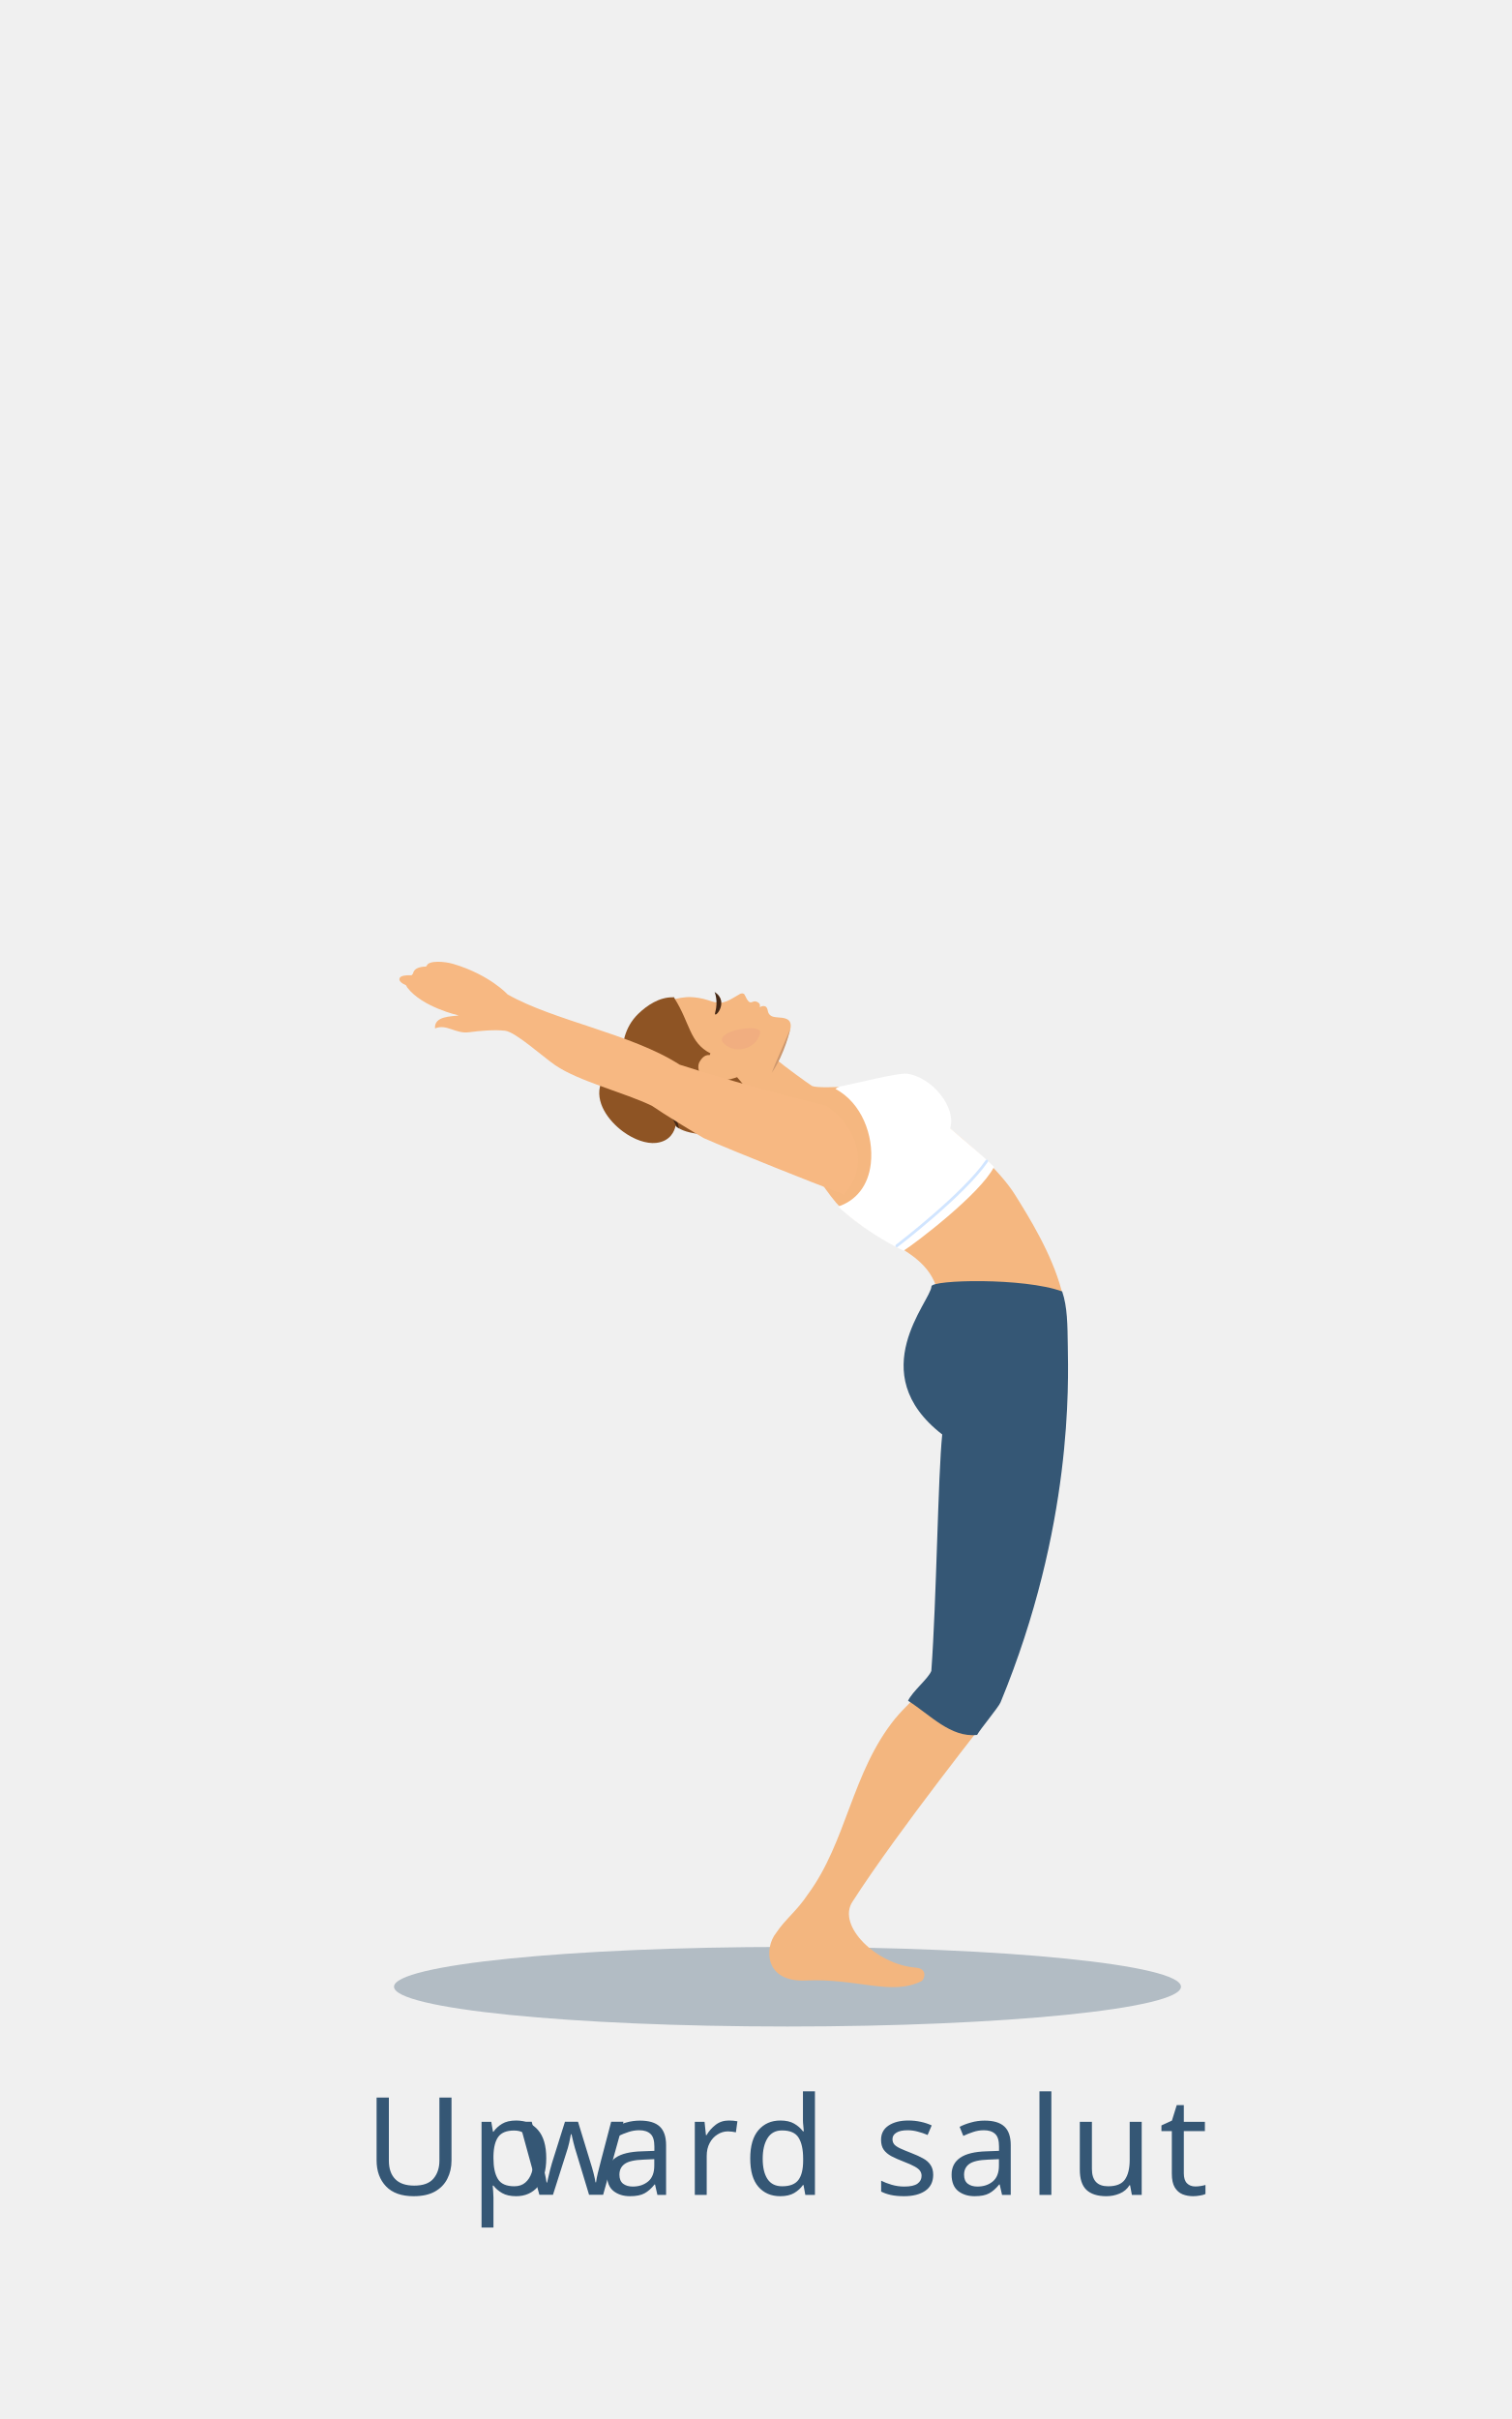
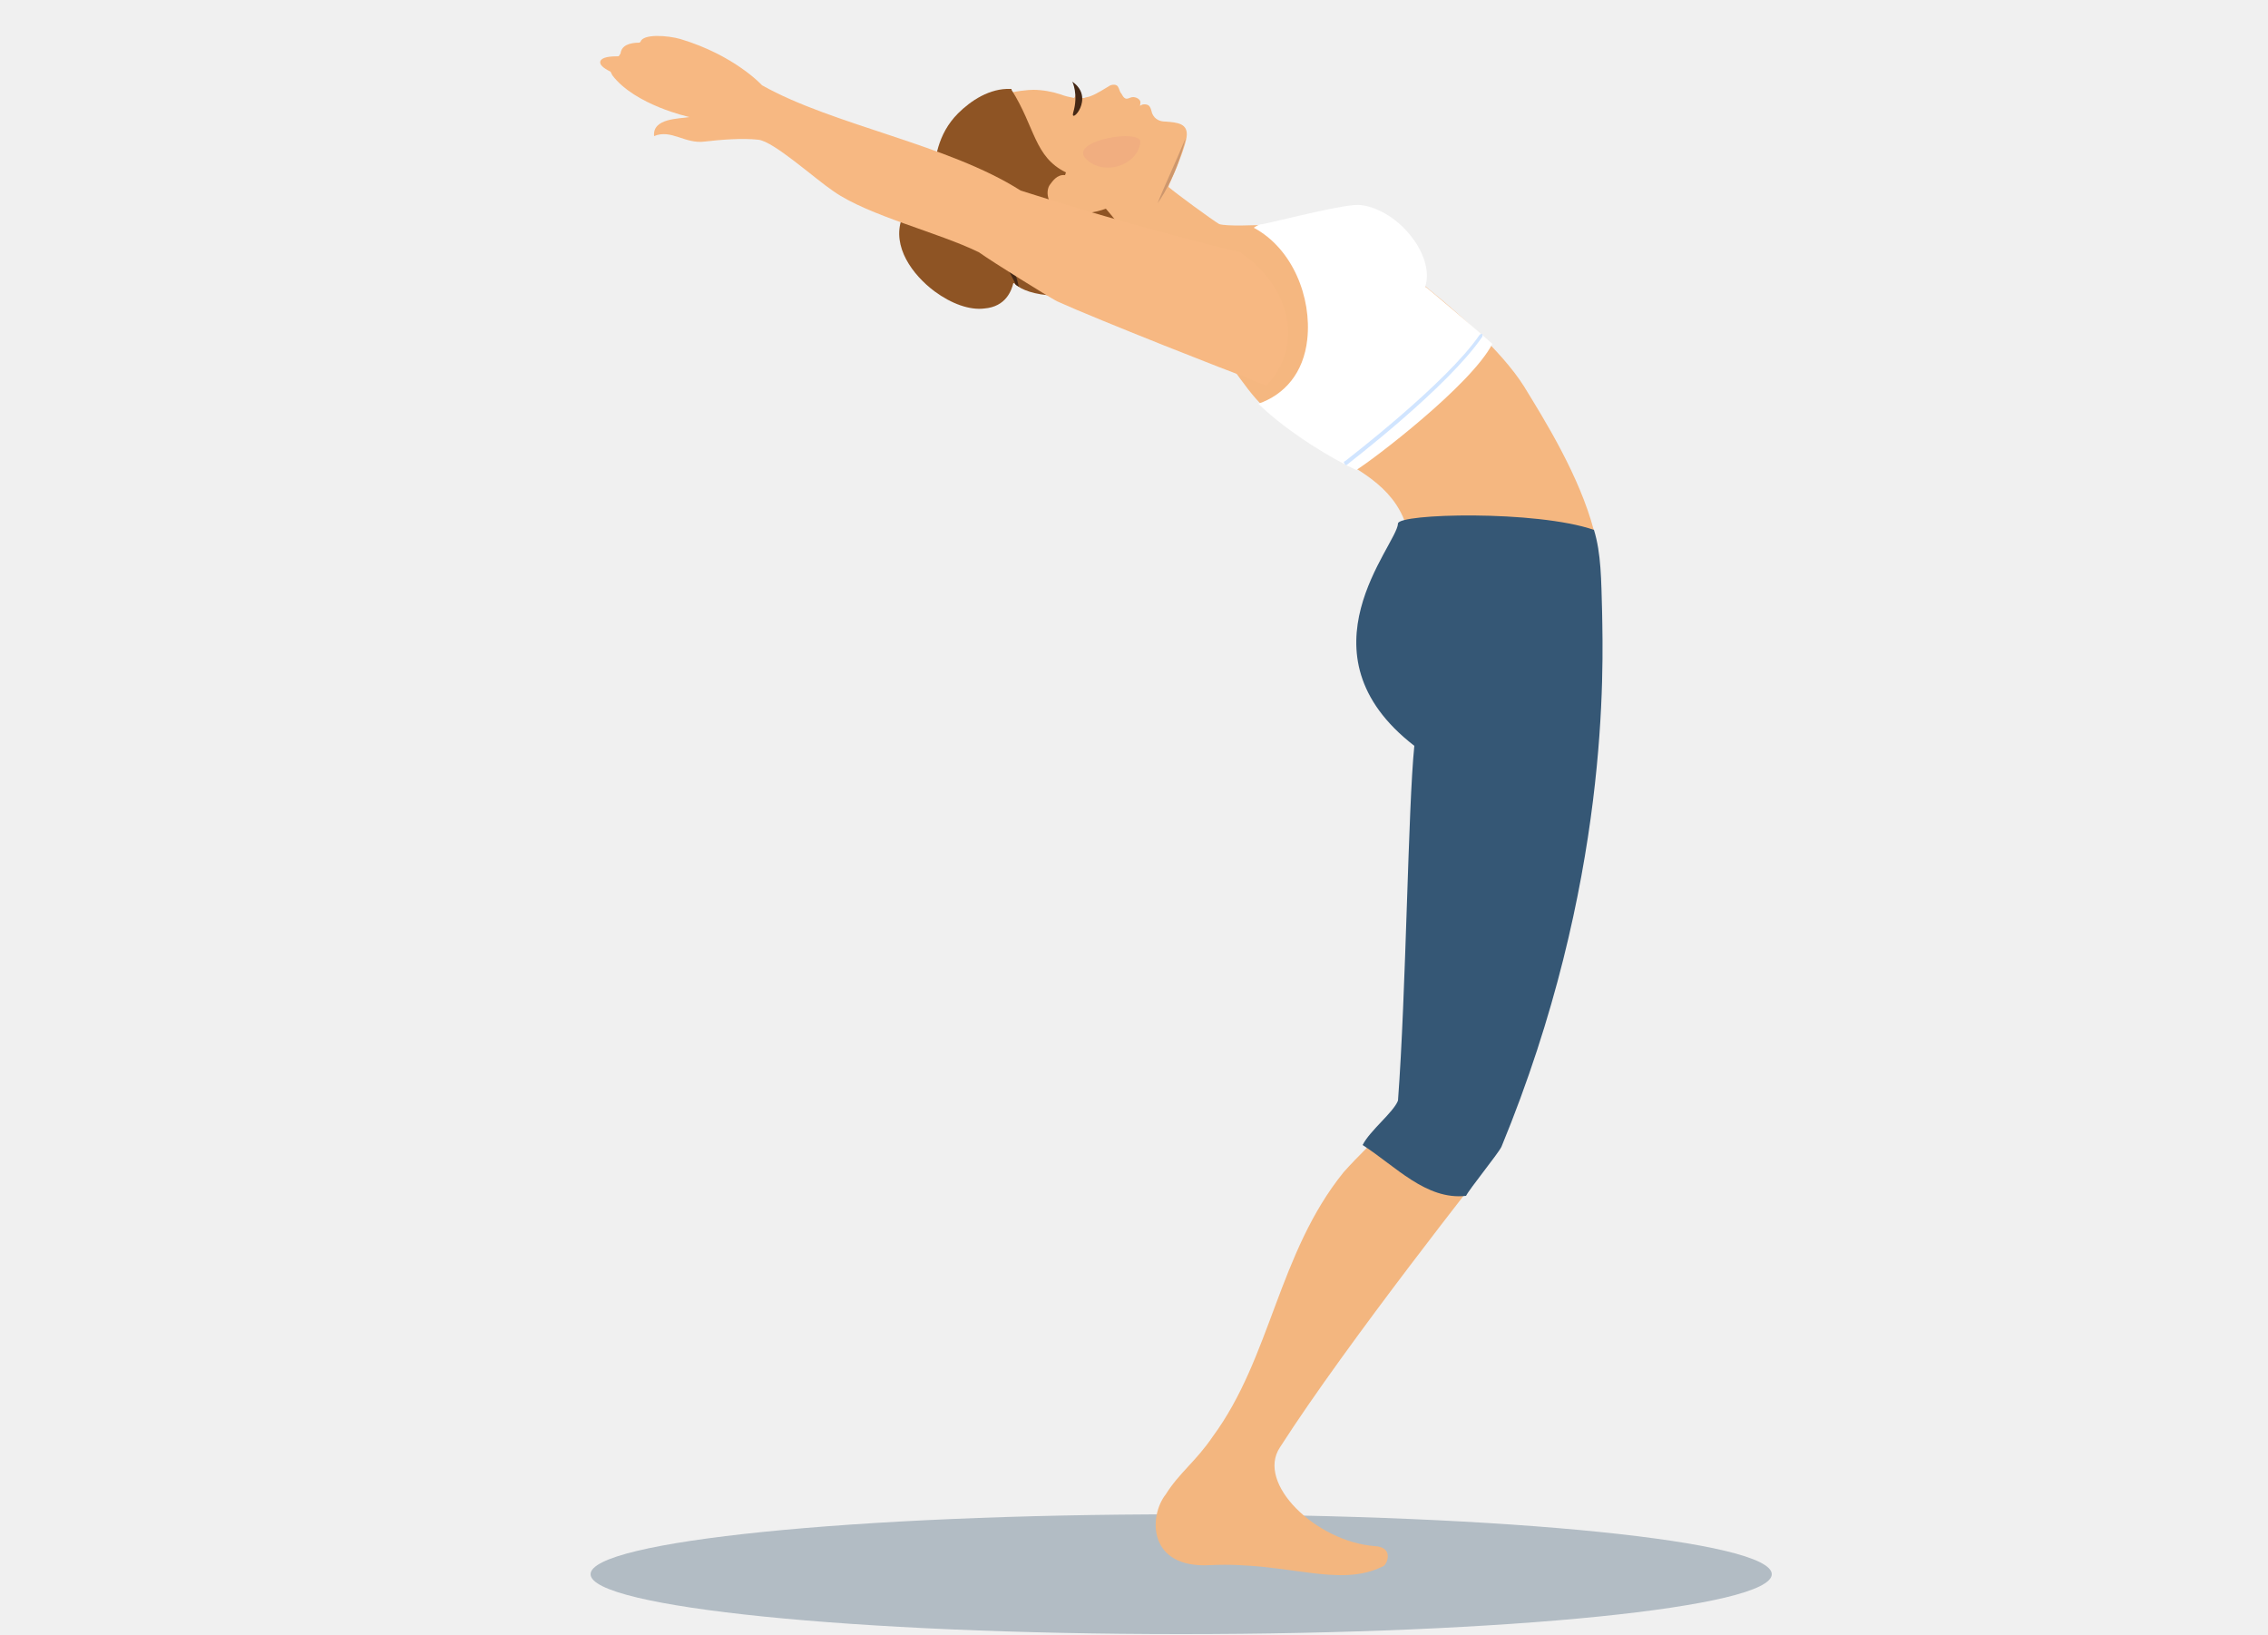
- <svg xmlns="http://www.w3.org/2000/svg" version="1.1" id="Layer_1" x="0px" y="0px" viewBox="0 0 250 400" style="enable-background:new 0 0 250 400;" xml:space="preserve">
+ <svg xmlns="http://www.w3.org/2000/svg" version="1.1" id="Layer_1" x="0px" y="0px" viewBox="0 0 250 180.1" style="enable-background:new 0 0 250 180.1;" xml:space="preserve">
  <style type="text/css">
- 	.st0{fill:#355775;}
- 	.st1{font-family:'FarmWaveFree-Regular';}
- 	.st2{font-size:22.532px;}
- 	.st3{letter-spacing:1;}
- 	.st4{fill:#B2BCC4;}
- 	.st5{fill:#F3B67F;}
- 	.st6{fill:#F5B780;}
- 	.st7{fill:#8E5424;}
- 	.st8{fill:#452815;}
- 	.st9{fill:#CD976D;}
- 	.st10{fill:#F1AE80;}
- 	.st11{fill:#FFFFFF;}
- 	.st12{fill:#D1E5FF;}
- 	.st13{fill:#F7B882;}
+ 	.st0{fill:#B2BCC4;}
+ 	.st1{fill:#F3B67F;}
+ 	.st2{fill:#F5B780;}
+ 	.st3{fill:#8E5424;}
+ 	.st4{fill:#452815;}
+ 	.st5{fill:#CD976D;}
+ 	.st6{fill:#F1AE80;}
+ 	.st7{fill:#FFFFFF;}
+ 	.st8{fill:#355775;}
+ 	.st9{fill:#D1E5FF;}
+ 	.st10{fill:#F7B882;}
</style>
  <g>
-     <text transform="matrix(1 0 0 1 60.2563 362.9385)" class="st0 st1 st2 st3">Up</text>
-     <text transform="matrix(1 0 0 1 85.6484 362.9385)" class="st0 st1 st2">w</text>
-     <text transform="matrix(1 0 0 1 99.356 362.9385)" class="st0 st1 st2 st3">ard salut</text>
    <g>
-       <ellipse class="st4" cx="130.25" cy="328.52" rx="65.08" ry="6.58" />
+       <ellipse class="st0" cx="130.2" cy="173.5" rx="65.1" ry="6.6" />
      <g>
-         <path class="st5" d="M154.16,277.96c-2.23,2.17-4.63,4.45-6.12,6.24c-7.17,8.86-7.99,20.35-14.44,29.07     c-1.86,2.79-3.67,4.02-5.25,6.38c-1.94,2.43-1.97,8.16,4.94,7.84c8.46-0.39,14.17,2.58,19.13,0.1c0.41-0.2,1.16-2.07-0.99-2.23     c-6.45-0.5-13.08-6.94-10.42-10.92c7.53-11.72,22.64-30.71,23.82-32.26C160.55,281.12,156.78,281.4,154.16,277.96L154.16,277.96z     " />
+         <path class="st1" d="M154.2,123c-2.2,2.2-4.6,4.5-6.1,6.2c-7.2,8.9-8,20.4-14.4,29.1c-1.9,2.8-3.7,4-5.2,6.4     c-1.9,2.4-2,8.2,4.9,7.8c8.5-0.4,14.2,2.6,19.1,0.1c0.4-0.2,1.2-2.1-1-2.2c-6.4-0.5-13.1-6.9-10.4-10.9     c7.5-11.7,22.6-30.7,23.8-32.3C160.6,126.1,156.8,126.4,154.2,123L154.2,123z" />
        <g>
-           <path class="st6" d="M123.75,185.39c0.27-0.11,0.53-0.22,0.77-0.32c1.01,0.11,2.46,0.73,4,1.59c5.28,5.46,7.58,9.68,9.76,12.21      c6.95,8.02,18.2,6.94,17.12,19.57c5.51-2.77,20.73-2.92,20.2-4.96c-1.6-6.13-5.48-12.34-7.72-15.92      c-4.91-7.84-21.21-18.98-21.57-18.02c-0.76-0.33-10.33,0.65-11.97,0.05c-0.73-0.44-4.75-3.4-5.62-4.14      c0.13-0.36,0.27-0.7,0.42-1.02c0.66-1.54,1.54-3.74,1.63-4.54c0.16-1.51-1.04-1.59-2.26-1.67c-0.64-0.04-1.24-0.2-1.47-0.87      c-0.11-0.34-0.06-0.54-0.3-0.82c-0.16-0.18-0.42-0.19-0.63-0.16c-0.39,0.04-0.47,0.41-0.42-0.08c0.05-0.38-0.44-0.69-0.81-0.71      c-0.54-0.02-0.76,0.58-1.35-0.36c-0.15-0.24-0.23-0.52-0.39-0.76c-0.17-0.25-0.51-0.23-0.75-0.1c-0.73,0.39-1.4,0.87-2.18,1.2      c-0.24,0.08-0.48,0.15-0.68,0.21c-0.1,0.02-0.2,0.03-0.29,0.03c0.13-0.41-0.23-1.15-0.69-1.44c0.22,0.43,0.2,0.97-0.05,1.41      c-0.48-0.07-0.97-0.24-1.48-0.41c-0.95-0.31-1.96-0.46-2.96-0.49c-0.52-0.02-1.97,0.13-3.63,0.63      C110.29,181.8,123.27,184.01,123.75,185.39L123.75,185.39z" />
-           <path class="st7" d="M123.43,186.21c-1.37,0.58-4.11,1.53-7.02,1.36c-2.51-0.15-3.77-0.72-4.39-1.18      c-0.11-0.08-0.2-0.16-0.28-0.24c-0.17,0.81-0.81,2.57-3.23,2.84c-1.59,0.17-3.63-0.53-5.48-1.89c-2.37-1.75-4.74-4.88-3.64-7.97      c0.39-1.1,1.17-1.78,1.89-2.19c-0.19-0.04-0.37-0.1-0.52-0.18c-0.57-0.29-0.68-0.94-0.44-1.27c0.13-0.19,0.42-0.33,0.81-0.08      c0.24,0.15,0.55,0.29,0.91,0.41c-0.34-0.32-0.59-0.69-0.71-1.06c-0.15-0.47,0.06-0.9,0.33-1.09c0.36-0.26,0.79-0.1,0.89,0.39      c0.05,0.24,0.15,0.51,0.28,0.8c0.07-2,0.38-4.94,2.73-7.21c1.42-1.38,3.49-2.81,5.83-2.74l0.14,0l0.01,0.14      c2.62,4.14,2.48,7.36,5.96,9.13l-0.11,0.28c-0.95-0.1-1.44,0.73-1.68,1.11c-0.38,0.61-0.38,2.14,1.11,2.75      c2.26,0.92,5.09-0.2,5.09-0.2s4.34,4.88,3.89,6.55l-2.31,1.51L123.43,186.21L123.43,186.21z" />
-           <path class="st8" d="M101.64,173.68c0.36-0.26,0.79-0.1,0.89,0.39c0.05,0.24,0.15,0.51,0.28,0.8c0-0.11,7.8,3.76,9.5,11.72      c-0.11-0.07-0.21-0.13-0.3-0.2c-0.04-0.03-0.08-0.07-0.12-0.1c-0.01-0.02-0.01-0.05-0.02-0.07c-5.5-11.05-10.7-9.22-10.6-9.28      c-0.19-0.04-0.37-0.1-0.52-0.18c-0.57-0.29-0.68-0.94-0.44-1.27c0.13-0.19,0.42-0.33,0.81-0.08c0.24,0.15,0.55,0.29,0.91,0.41      c-0.34-0.32-0.59-0.69-0.71-1.06C101.16,174.29,101.38,173.87,101.64,173.68L101.64,173.68z" />
-           <path class="st8" d="M118.19,164.03c0,0,0.65,1.45,0.1,3.39C117.9,168.78,120.82,165.75,118.19,164.03z" />
-           <path class="st9" d="M130.7,170.16c0,0-0.89,4.15-3.05,7.22C128.32,175.55,129.47,173.13,130.7,170.16z" />
-           <path class="st10" d="M125.72,170.73c-0.35,2.53-4.03,3.8-6.02,1.8C117.7,170.54,125.94,169.09,125.72,170.73z" />
-           <path class="st11" d="M157.15,186.56c1.07-3.46-3.01-8.46-7.12-9.01c-1.51-0.19-8.03,1.51-10.83,2.06      c-0.36,0.04-0.69,0.2-1.02,0.45c4.3,2.28,6.37,7.66,5.85,12.34c-0.41,3.71-2.49,6.15-5.39,7.11c3.44,3.32,8.39,6.18,10.81,7.3      c1.83-1.14,12.65-9.34,14.96-13.86C162.65,191.17,157.17,186.57,157.15,186.56z" />
+           <path class="st2" d="M123.8,30.4c0.3-0.1,0.5-0.2,0.8-0.3c1,0.1,2.5,0.7,4,1.6c5.3,5.5,7.6,9.7,9.8,12.2      c6.9,8,18.2,6.9,17.1,19.6c5.5-2.8,20.7-2.9,20.2-5c-1.6-6.1-5.5-12.3-7.7-15.9c-4.9-7.8-21.2-19-21.6-18      c-0.8-0.3-10.3,0.6-12,0.1c-0.7-0.4-4.8-3.4-5.6-4.1c0.1-0.4,0.3-0.7,0.4-1c0.7-1.5,1.5-3.7,1.6-4.5c0.2-1.5-1-1.6-2.3-1.7      c-0.6,0-1.2-0.2-1.5-0.9c-0.1-0.3-0.1-0.5-0.3-0.8c-0.2-0.2-0.4-0.2-0.6-0.2c-0.4,0-0.5,0.4-0.4-0.1c0.1-0.4-0.4-0.7-0.8-0.7      c-0.5,0-0.8,0.6-1.3-0.4c-0.2-0.2-0.2-0.5-0.4-0.8c-0.2-0.2-0.5-0.2-0.8-0.1c-0.7,0.4-1.4,0.9-2.2,1.2c-0.2,0.1-0.5,0.1-0.7,0.2      c-0.1,0-0.2,0-0.3,0c0.1-0.4-0.2-1.1-0.7-1.4c0.2,0.4,0.2,1-0.1,1.4c-0.5-0.1-1-0.2-1.5-0.4c-0.9-0.3-2-0.5-3-0.5      c-0.5,0-2,0.1-3.6,0.6C110.3,26.8,123.3,29,123.8,30.4L123.8,30.4z" />
+           <path class="st3" d="M123.4,31.2c-1.4,0.6-4.1,1.5-7,1.4c-2.5-0.1-3.8-0.7-4.4-1.2c-0.1-0.1-0.2-0.2-0.3-0.2      c-0.2,0.8-0.8,2.6-3.2,2.8c-1.6,0.2-3.6-0.5-5.5-1.9c-2.4-1.8-4.7-4.9-3.6-8c0.4-1.1,1.2-1.8,1.9-2.2c-0.2,0-0.4-0.1-0.5-0.2      c-0.6-0.3-0.7-0.9-0.4-1.3c0.1-0.2,0.4-0.3,0.8-0.1c0.2,0.1,0.6,0.3,0.9,0.4c-0.3-0.3-0.6-0.7-0.7-1.1c-0.2-0.5,0.1-0.9,0.3-1.1      c0.4-0.3,0.8-0.1,0.9,0.4c0.1,0.2,0.2,0.5,0.3,0.8c0.1-2,0.4-4.9,2.7-7.2c1.4-1.4,3.5-2.8,5.8-2.7h0.1v0.1      c2.6,4.1,2.5,7.4,6,9.1l-0.1,0.3c-0.9-0.1-1.4,0.7-1.7,1.1c-0.4,0.6-0.4,2.1,1.1,2.8c2.3,0.9,5.1-0.2,5.1-0.2s4.3,4.9,3.9,6.6      L123.4,31.2L123.4,31.2L123.4,31.2z" />
+           <path class="st4" d="M101.6,18.7c0.4-0.3,0.8-0.1,0.9,0.4c0.1,0.2,0.2,0.5,0.3,0.8c0-0.1,7.8,3.8,9.5,11.7      c-0.1-0.1-0.2-0.1-0.3-0.2l-0.1-0.1v-0.1c-5.5-11.1-10.7-9.2-10.6-9.3c-0.2,0-0.4-0.1-0.5-0.2c-0.6-0.3-0.7-0.9-0.4-1.3      c0.1-0.2,0.4-0.3,0.8-0.1c0.2,0.1,0.6,0.3,0.9,0.4c-0.3-0.3-0.6-0.7-0.7-1.1C101.2,19.3,101.4,18.9,101.6,18.7L101.6,18.7z" />
+           <path class="st4" d="M118.2,9c0,0,0.7,1.4,0.1,3.4C117.9,13.8,120.8,10.8,118.2,9z" />
+           <path class="st5" d="M130.7,15.2c0,0-0.9,4.1-3.1,7.2C128.3,20.6,129.5,18.1,130.7,15.2z" />
+           <path class="st6" d="M125.7,15.7c-0.3,2.5-4,3.8-6,1.8S125.9,14.1,125.7,15.7z" />
+           <path class="st7" d="M157.1,31.6c1.1-3.5-3-8.5-7.1-9c-1.5-0.2-8,1.5-10.8,2.1c-0.4,0-0.7,0.2-1,0.4c4.3,2.3,6.4,7.7,5.9,12.3      c-0.4,3.7-2.5,6.1-5.4,7.1c3.4,3.3,8.4,6.2,10.8,7.3c1.8-1.1,12.6-9.3,15-13.9C162.6,36.2,157.2,31.6,157.1,31.6z" />
        </g>
-         <path class="st0" d="M154.06,212.71c-0.07,2.41-11.43,14.26,1.78,24.49c-0.71,6.92-0.93,27.11-1.8,39.1     c-0.53,1.31-3.1,3.34-3.85,4.93c3.65,2.32,7.04,6.14,11.42,5.65c0.39-0.8,3.54-4.56,3.88-5.39c12-29.1,11.2-52.92,11.12-58.88     c-0.05-3.55-0.06-6.49-0.93-9.06C169.3,211.22,154.09,211.62,154.06,212.71L154.06,212.71z" />
-         <path class="st12" d="M163.43,192.02c0,0.04-0.02,0.07-0.04,0.11c-3.81,5.55-14.81,13.98-14.92,14.06     c-0.1,0.08-0.24,0.06-0.32-0.05s-0.05-0.25,0.05-0.33c0.11-0.08,11.05-8.46,14.82-13.95c0.07-0.11,0.21-0.13,0.32-0.06     C163.41,191.85,163.44,191.94,163.43,192.02L163.43,192.02z" />
-         <path class="st13" d="M83.55,170.44c1.7,0.2,6.11,4.19,8.29,5.71c3.93,2.67,11.46,4.52,15.98,6.7c1.74,1.22,7.51,4.76,8.59,5.35     c4.45,1.98,20.41,8.34,20.45,8.24c0.84,0.36,1.73,0.72,2.68,1.1c4.08-4.3,2.78-10.8-2.89-14.71c-5.02-1.21-14.19-3.56-24.24-6.78     c-8-5.13-20.66-7.21-28.45-11.61c0,0-2.96-3.26-9-5.05c-1.36-0.41-4.09-0.64-4.38,0.31l-0.14,0.13     c-1.13,0.03-1.98,0.33-2.13,1.16l-0.24,0.28c-1.02-0.04-1.8,0.07-1.97,0.47c-0.19,0.43,0.27,0.83,1.06,1.19l0.21,0.38     c2.53,3.28,8.5,4.6,8.5,4.6c-1.12,0.19-4.1,0.05-3.92,2.15c1.93-0.81,3.37,0.93,5.64,0.63C79.4,170.44,81.85,170.24,83.55,170.44     z" />
+         <path class="st8" d="M154.1,57.7c-0.1,2.4-11.4,14.3,1.8,24.5c-0.7,6.9-0.9,27.1-1.8,39.1c-0.5,1.3-3.1,3.3-3.9,4.9     c3.6,2.3,7,6.1,11.4,5.6c0.4-0.8,3.5-4.6,3.9-5.4c12-29.1,11.2-52.9,11.1-58.9c-0.1-3.6-0.1-6.5-0.9-9.1     C169.3,56.2,154.1,56.6,154.1,57.7L154.1,57.7z" />
+         <path class="st9" d="M163.4,37v0.1c-3.8,5.6-14.8,14-14.9,14.1c-0.1,0.1-0.2,0.1-0.3-0.1s-0.1-0.2,0.1-0.3     c0.1-0.1,11.1-8.5,14.8-13.9c0.1-0.1,0.2-0.1,0.3-0.1C163.4,36.9,163.4,36.9,163.4,37L163.4,37z" />
+         <path class="st10" d="M83.6,15.4c1.7,0.2,6.1,4.2,8.3,5.7c3.9,2.7,11.5,4.5,16,6.7c1.7,1.2,7.5,4.8,8.6,5.4     c4.4,2,20.4,8.3,20.4,8.2c0.8,0.4,1.7,0.7,2.7,1.1c4.1-4.3,2.8-10.8-2.9-14.7c-5-1.2-14.2-3.6-24.2-6.8     c-8-5.1-20.7-7.2-28.5-11.6c0,0-3-3.3-9-5.1c-1.4-0.4-4.1-0.6-4.4,0.3l-0.1,0.1c-1.1,0-2,0.3-2.1,1.2l-0.2,0.3     c-1,0-1.8,0.1-2,0.5s0.3,0.8,1.1,1.2l0.2,0.4c2.5,3.3,8.5,4.6,8.5,4.6c-1.1,0.2-4.1,0.1-3.9,2.1c1.9-0.8,3.4,0.9,5.6,0.6     C79.4,15.4,81.8,15.2,83.6,15.4z" />
      </g>
    </g>
  </g>
</svg>
